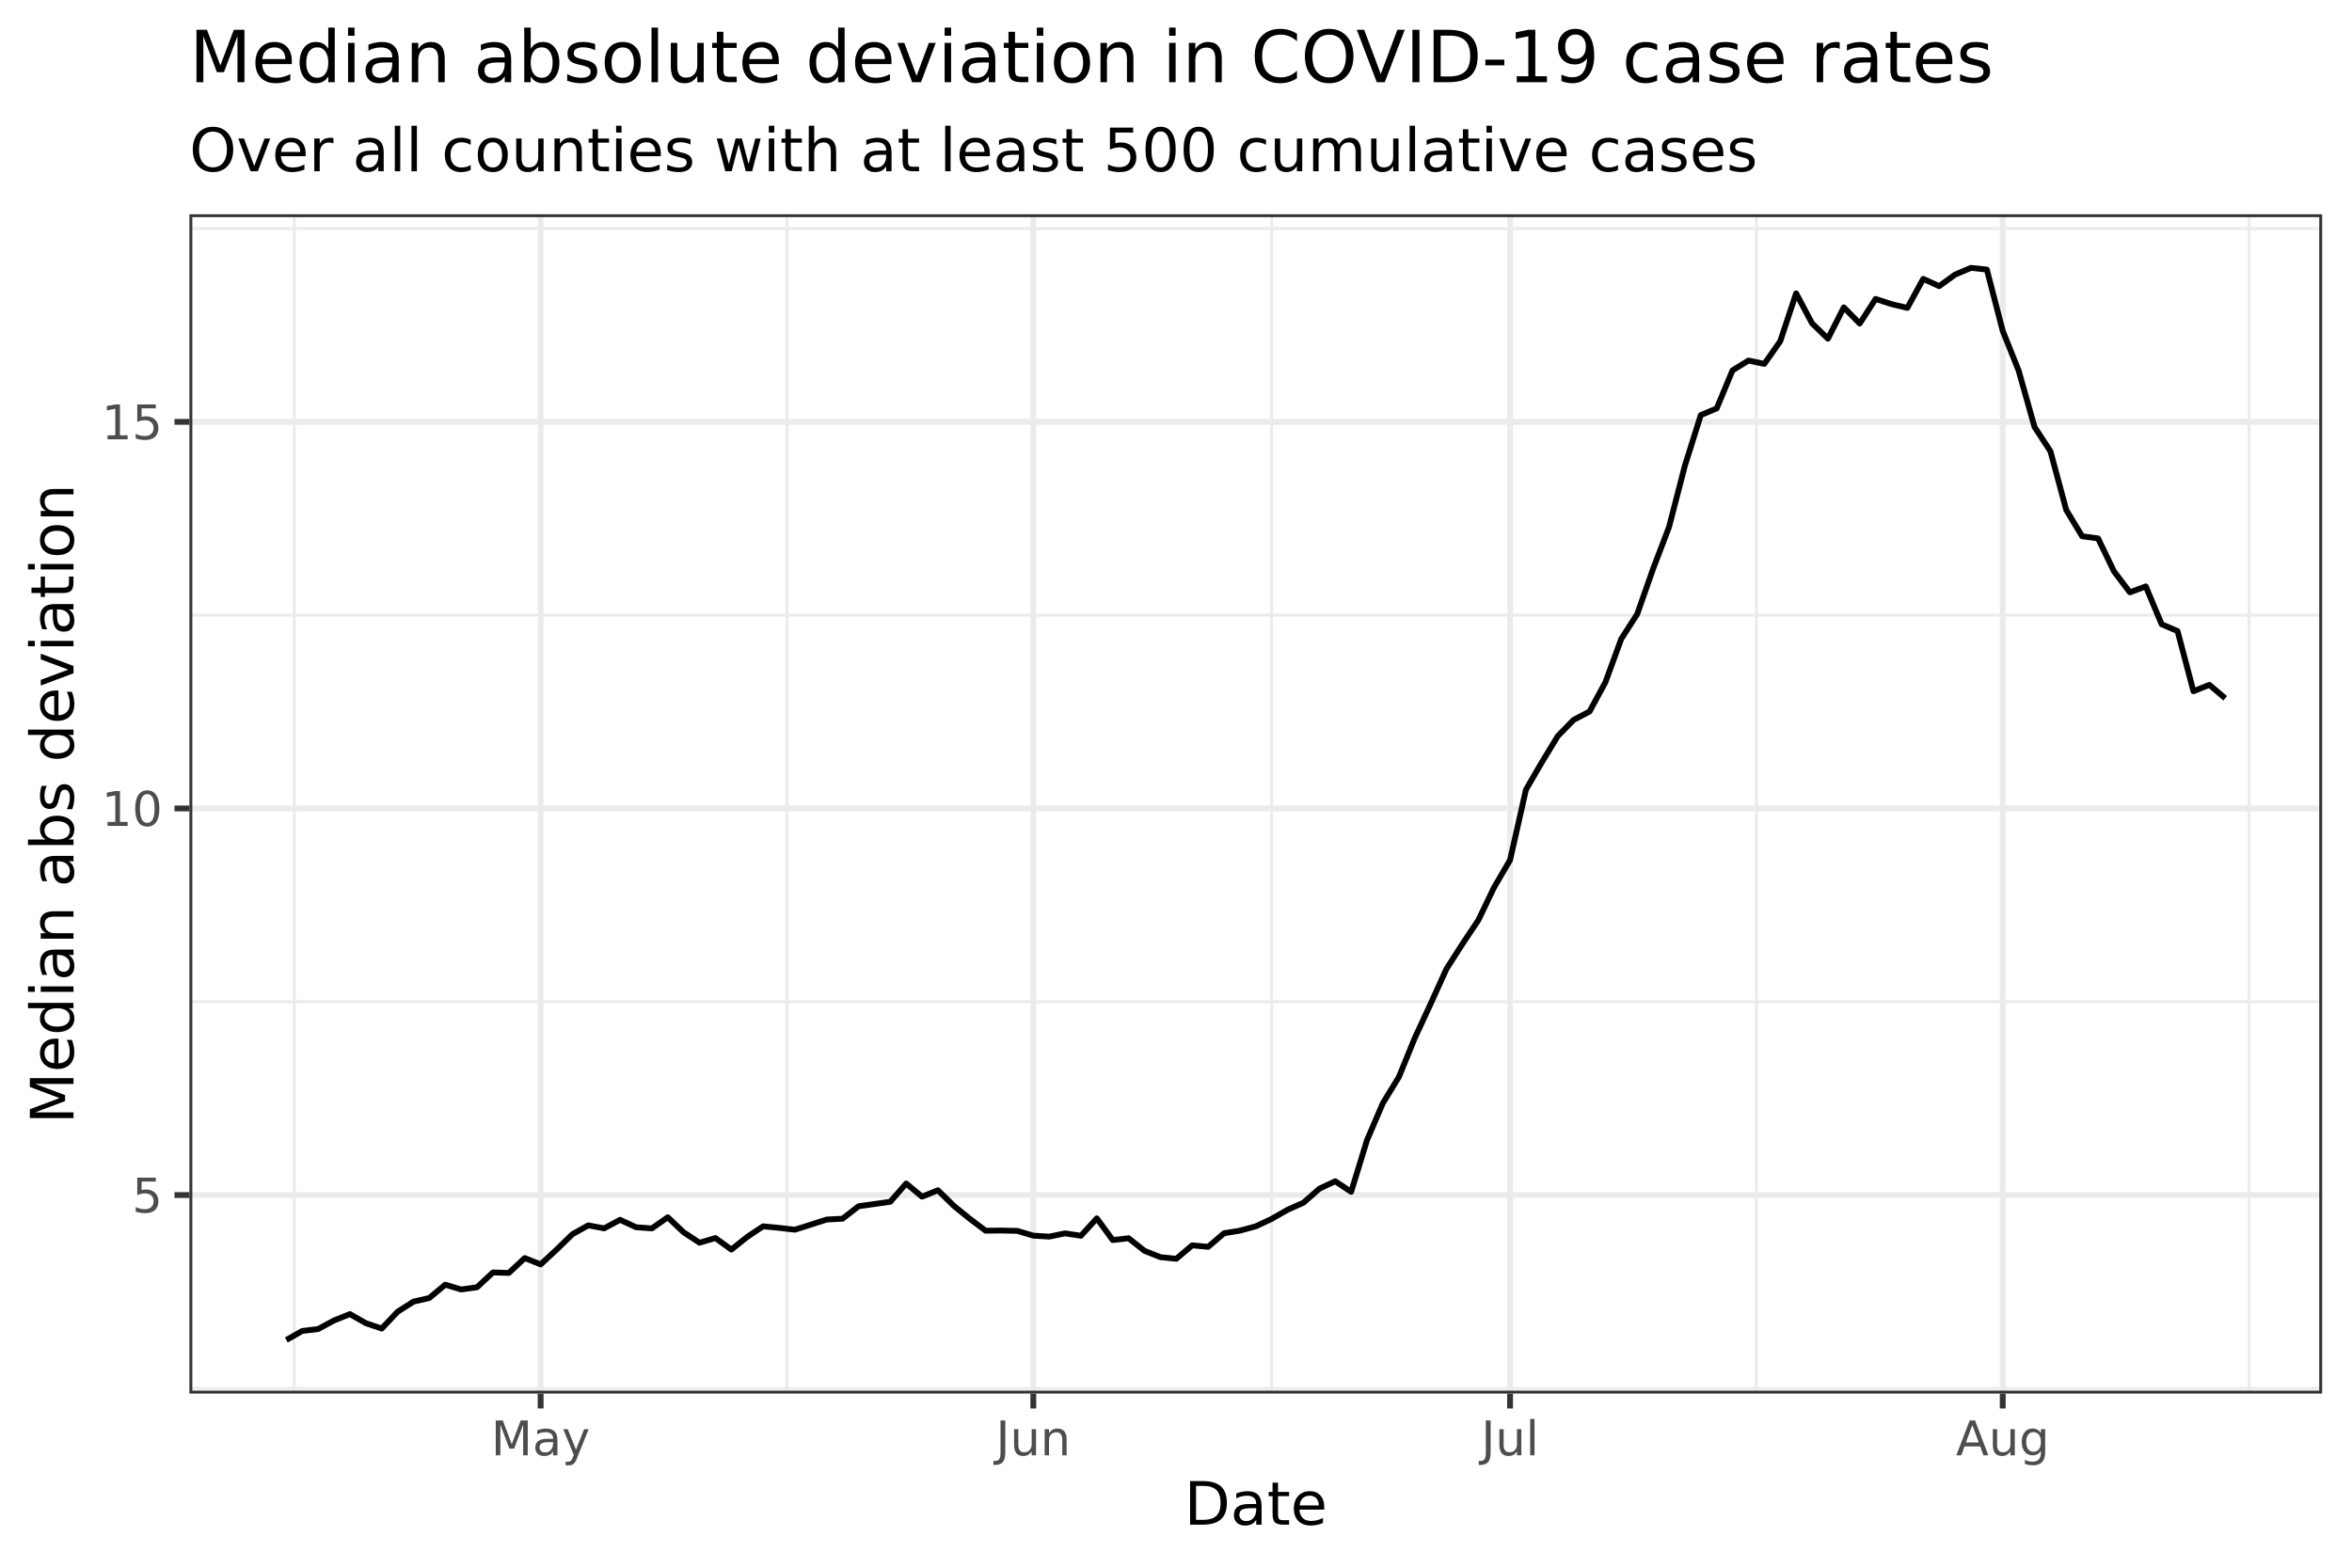
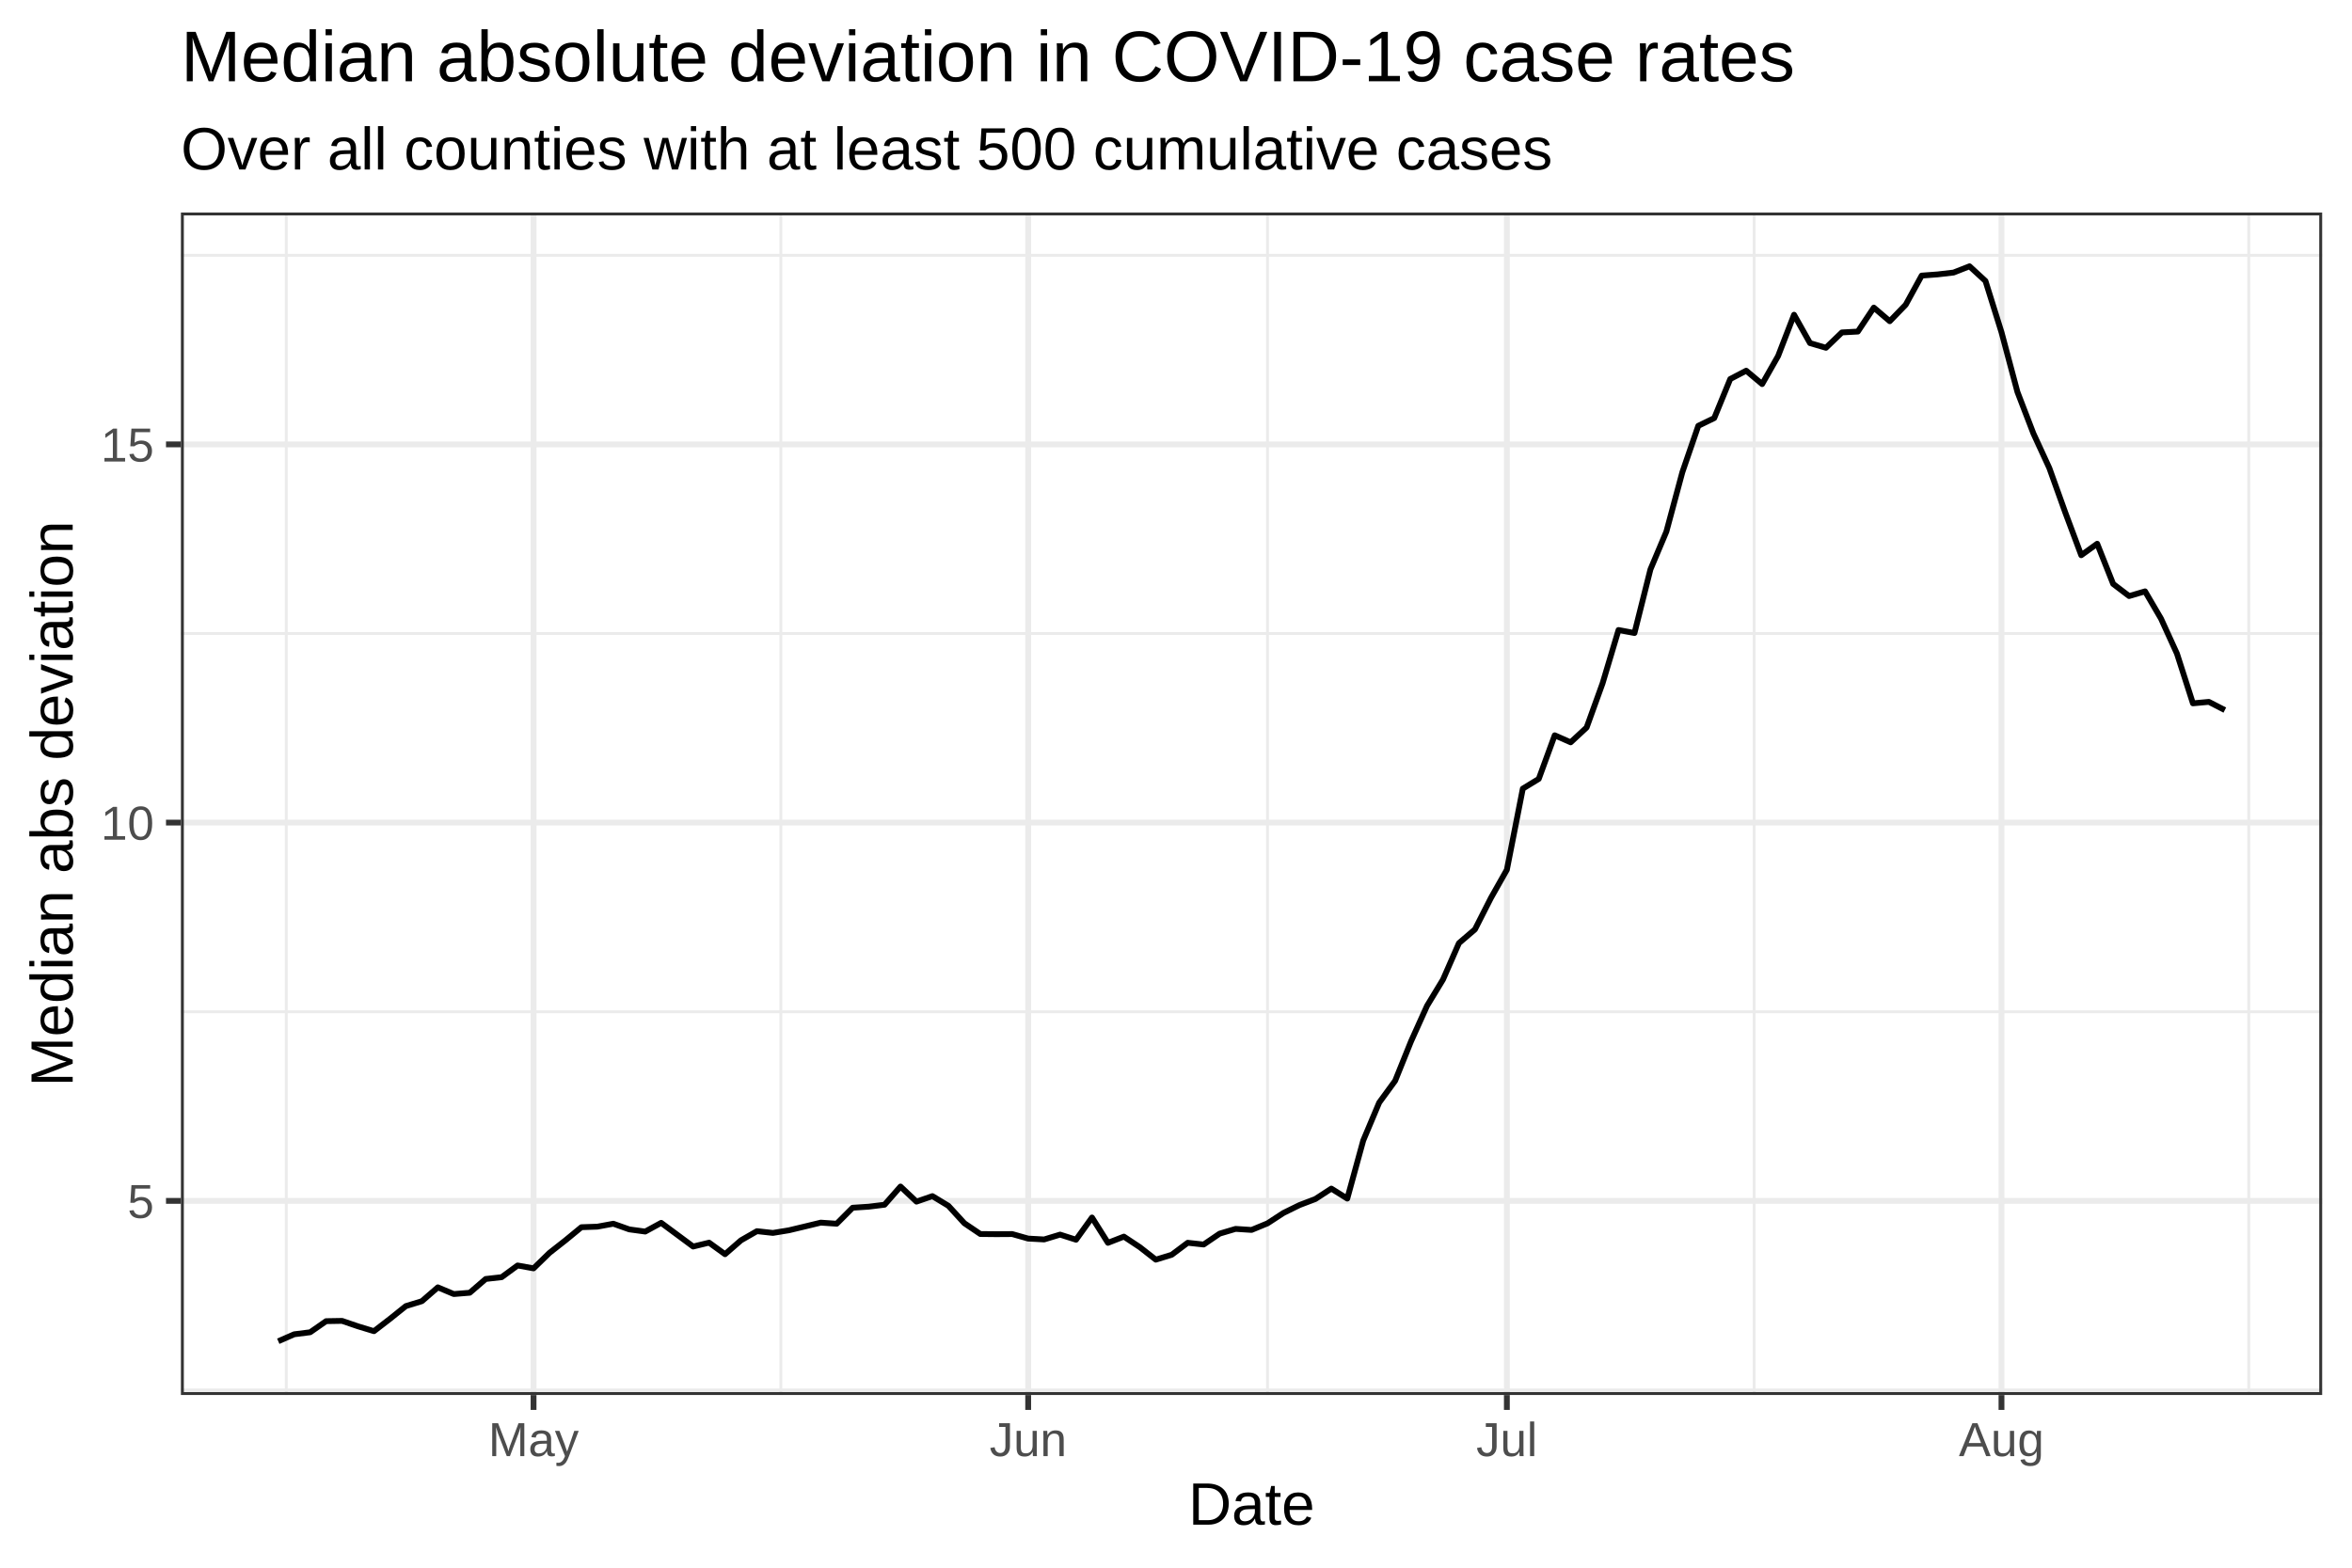
<svg xmlns="http://www.w3.org/2000/svg" viewBox="0 0 432.00 288.00">
  <defs>
    <style type="text/css">
    line, polyline, polygon, path, rect, circle {
      fill: none;
      stroke: #000000;
      stroke-linecap: round;
      stroke-linejoin: round;
      stroke-miterlimit: 10.00;
    }
  </style>
  </defs>
  <rect width="100%" height="100%" style="stroke: none; fill: #FFFFFF;" />
  <rect x="0" y="0.00" width="432.00" height="288.00" style="stroke-width: 1.07; stroke: #FFFFFF; fill: #FFFFFF;" />
  <defs>
-     <clipPath id="cpMzQuNzl8NDI2LjUyfDI1Ni4wMnwzOS4zNg==">
-       <rect x="34.79" y="39.36" width="391.73" height="216.65" />
+     <clipPath id="cpMzMuMjN8NDI2LjUyfDI1Ni4yOHwzOS4wNA==">
+       <rect x="33.23" y="39.04" width="393.29" height="217.23" />
    </clipPath>
  </defs>
-   <rect x="34.79" y="39.36" width="391.73" height="216.65" style="stroke-width: 1.07; stroke: none; fill: #FFFFFF;" clip-path="url(#cpMzQuNzl8NDI2LjUyfDI1Ni4wMnwzOS4zNg==)" />
-   <polyline points="34.79,255.05 426.52,255.05 " style="stroke-width: 0.53; stroke: #EBEBEB; stroke-linecap: butt;" clip-path="url(#cpMzQuNzl8NDI2LjUyfDI1Ni4wMnwzOS4zNg==)" />
-   <polyline points="34.79,184.03 426.52,184.03 " style="stroke-width: 0.53; stroke: #EBEBEB; stroke-linecap: butt;" clip-path="url(#cpMzQuNzl8NDI2LjUyfDI1Ni4wMnwzOS4zNg==)" />
-   <polyline points="34.79,113.01 426.52,113.01 " style="stroke-width: 0.53; stroke: #EBEBEB; stroke-linecap: butt;" clip-path="url(#cpMzQuNzl8NDI2LjUyfDI1Ni4wMnwzOS4zNg==)" />
-   <polyline points="34.79,41.99 426.52,41.99 " style="stroke-width: 0.53; stroke: #EBEBEB; stroke-linecap: butt;" clip-path="url(#cpMzQuNzl8NDI2LjUyfDI1Ni4wMnwzOS4zNg==)" />
-   <polyline points="54.05,256.02 54.05,39.36 " style="stroke-width: 0.53; stroke: #EBEBEB; stroke-linecap: butt;" clip-path="url(#cpMzQuNzl8NDI2LjUyfDI1Ni4wMnwzOS4zNg==)" />
-   <polyline points="144.54,256.02 144.54,39.36 " style="stroke-width: 0.53; stroke: #EBEBEB; stroke-linecap: butt;" clip-path="url(#cpMzQuNzl8NDI2LjUyfDI1Ni4wMnwzOS4zNg==)" />
-   <polyline points="233.57,256.02 233.57,39.36 " style="stroke-width: 0.53; stroke: #EBEBEB; stroke-linecap: butt;" clip-path="url(#cpMzQuNzl8NDI2LjUyfDI1Ni4wMnwzOS4zNg==)" />
-   <polyline points="322.60,256.02 322.60,39.36 " style="stroke-width: 0.53; stroke: #EBEBEB; stroke-linecap: butt;" clip-path="url(#cpMzQuNzl8NDI2LjUyfDI1Ni4wMnwzOS4zNg==)" />
-   <polyline points="413.09,256.02 413.09,39.36 " style="stroke-width: 0.53; stroke: #EBEBEB; stroke-linecap: butt;" clip-path="url(#cpMzQuNzl8NDI2LjUyfDI1Ni4wMnwzOS4zNg==)" />
-   <polyline points="34.79,219.54 426.52,219.54 " style="stroke-width: 1.07; stroke: #EBEBEB; stroke-linecap: butt;" clip-path="url(#cpMzQuNzl8NDI2LjUyfDI1Ni4wMnwzOS4zNg==)" />
-   <polyline points="34.79,148.52 426.52,148.52 " style="stroke-width: 1.07; stroke: #EBEBEB; stroke-linecap: butt;" clip-path="url(#cpMzQuNzl8NDI2LjUyfDI1Ni4wMnwzOS4zNg==)" />
-   <polyline points="34.79,77.50 426.52,77.50 " style="stroke-width: 1.07; stroke: #EBEBEB; stroke-linecap: butt;" clip-path="url(#cpMzQuNzl8NDI2LjUyfDI1Ni4wMnwzOS4zNg==)" />
-   <polyline points="99.30,256.02 99.30,39.36 " style="stroke-width: 1.07; stroke: #EBEBEB; stroke-linecap: butt;" clip-path="url(#cpMzQuNzl8NDI2LjUyfDI1Ni4wMnwzOS4zNg==)" />
-   <polyline points="189.79,256.02 189.79,39.36 " style="stroke-width: 1.07; stroke: #EBEBEB; stroke-linecap: butt;" clip-path="url(#cpMzQuNzl8NDI2LjUyfDI1Ni4wMnwzOS4zNg==)" />
-   <polyline points="277.36,256.02 277.36,39.36 " style="stroke-width: 1.07; stroke: #EBEBEB; stroke-linecap: butt;" clip-path="url(#cpMzQuNzl8NDI2LjUyfDI1Ni4wMnwzOS4zNg==)" />
-   <polyline points="367.85,256.02 367.85,39.36 " style="stroke-width: 1.07; stroke: #EBEBEB; stroke-linecap: butt;" clip-path="url(#cpMzQuNzl8NDI2LjUyfDI1Ni4wMnwzOS4zNg==)" />
-   <polyline points="52.59,246.17 55.51,244.51 58.43,244.16 61.35,242.58 64.27,241.41 67.19,243.08 70.11,244.07 73.03,240.98 75.95,239.12 78.86,238.45 81.78,236.01 84.70,236.89 87.62,236.48 90.54,233.76 93.46,233.85 96.38,231.12 99.30,232.28 102.22,229.58 105.14,226.74 108.05,225.11 110.97,225.66 113.89,224.09 116.81,225.45 119.73,225.67 122.65,223.62 125.57,226.39 128.49,228.30 131.41,227.44 134.33,229.56 137.25,227.23 140.16,225.29 143.08,225.57 146.00,225.91 148.92,224.98 151.84,224.04 154.76,223.89 157.68,221.61 160.60,221.19 163.52,220.78 166.44,217.42 169.35,219.84 172.27,218.66 175.19,221.52 178.11,223.89 181.03,226.09 183.95,226.06 186.87,226.13 189.79,227.00 192.71,227.18 195.63,226.58 198.54,227.02 201.46,223.82 204.38,227.81 207.30,227.48 210.22,229.79 213.14,230.95 216.06,231.25 218.98,228.78 221.90,229.06 224.82,226.56 227.73,226.09 230.65,225.29 233.57,223.92 236.49,222.25 239.41,220.95 242.33,218.38 245.25,217.01 248.17,218.95 251.09,209.44 254.01,202.63 256.93,197.87 259.84,190.74 262.76,184.43 265.68,177.99 268.60,173.43 271.52,169.06 274.44,162.99 277.36,158.00 280.28,145.06 283.20,140.03 286.12,135.23 289.03,132.25 291.95,130.72 294.87,125.34 297.79,117.36 300.71,112.82 303.63,104.50 306.55,96.84 309.47,85.55 312.39,76.26 315.31,75.03 318.22,68.04 321.14,66.24 324.06,66.85 326.98,62.69 329.90,53.89 332.82,59.39 335.74,62.22 338.66,56.47 341.58,59.44 344.50,54.92 347.41,55.87 350.33,56.56 353.25,51.23 356.17,52.57 359.09,50.45 362.01,49.21 364.93,49.52 367.85,60.79 370.77,68.08 373.69,78.44 376.61,82.90 379.52,93.70 382.44,98.52 385.36,98.91 388.28,104.96 391.20,108.82 394.12,107.73 397.04,114.68 399.96,115.94 402.88,126.99 405.80,125.81 408.71,128.28 " style="stroke-width: 1.07; stroke-linecap: butt;" clip-path="url(#cpMzQuNzl8NDI2LjUyfDI1Ni4wMnwzOS4zNg==)" />
-   <rect x="34.79" y="39.36" width="391.73" height="216.65" style="stroke-width: 1.07; stroke: #333333;" clip-path="url(#cpMzQuNzl8NDI2LjUyfDI1Ni4wMnwzOS4zNg==)" />
+   <rect x="33.23" y="39.04" width="393.29" height="217.23" style="stroke-width: 1.07; stroke: none; fill: #FFFFFF;" clip-path="url(#cpMzMuMjN8NDI2LjUyfDI1Ni4yOHwzOS4wNA==)" />
+   <polyline points="33.23,255.35 426.52,255.35 " style="stroke-width: 0.53; stroke: #EBEBEB; stroke-linecap: butt;" clip-path="url(#cpMzMuMjN8NDI2LjUyfDI1Ni4yOHwzOS4wNA==)" />
+   <polyline points="33.23,185.87 426.52,185.87 " style="stroke-width: 0.53; stroke: #EBEBEB; stroke-linecap: butt;" clip-path="url(#cpMzMuMjN8NDI2LjUyfDI1Ni4yOHwzOS4wNA==)" />
+   <polyline points="33.23,116.38 426.52,116.38 " style="stroke-width: 0.53; stroke: #EBEBEB; stroke-linecap: butt;" clip-path="url(#cpMzMuMjN8NDI2LjUyfDI1Ni4yOHwzOS4wNA==)" />
+   <polyline points="33.23,46.90 426.52,46.90 " style="stroke-width: 0.53; stroke: #EBEBEB; stroke-linecap: butt;" clip-path="url(#cpMzMuMjN8NDI2LjUyfDI1Ni4yOHwzOS4wNA==)" />
+   <polyline points="52.58,256.28 52.58,39.04 " style="stroke-width: 0.53; stroke: #EBEBEB; stroke-linecap: butt;" clip-path="url(#cpMzMuMjN8NDI2LjUyfDI1Ni4yOHwzOS4wNA==)" />
+   <polyline points="143.42,256.28 143.42,39.04 " style="stroke-width: 0.53; stroke: #EBEBEB; stroke-linecap: butt;" clip-path="url(#cpMzMuMjN8NDI2LjUyfDI1Ni4yOHwzOS4wNA==)" />
+   <polyline points="232.81,256.28 232.81,39.04 " style="stroke-width: 0.53; stroke: #EBEBEB; stroke-linecap: butt;" clip-path="url(#cpMzMuMjN8NDI2LjUyfDI1Ni4yOHwzOS4wNA==)" />
+   <polyline points="322.19,256.28 322.19,39.04 " style="stroke-width: 0.53; stroke: #EBEBEB; stroke-linecap: butt;" clip-path="url(#cpMzMuMjN8NDI2LjUyfDI1Ni4yOHwzOS4wNA==)" />
+   <polyline points="413.04,256.28 413.04,39.04 " style="stroke-width: 0.53; stroke: #EBEBEB; stroke-linecap: butt;" clip-path="url(#cpMzMuMjN8NDI2LjUyfDI1Ni4yOHwzOS4wNA==)" />
+   <polyline points="33.23,220.61 426.52,220.61 " style="stroke-width: 1.07; stroke: #EBEBEB; stroke-linecap: butt;" clip-path="url(#cpMzMuMjN8NDI2LjUyfDI1Ni4yOHwzOS4wNA==)" />
+   <polyline points="33.23,151.12 426.52,151.12 " style="stroke-width: 1.07; stroke: #EBEBEB; stroke-linecap: butt;" clip-path="url(#cpMzMuMjN8NDI2LjUyfDI1Ni4yOHwzOS4wNA==)" />
+   <polyline points="33.23,81.64 426.52,81.64 " style="stroke-width: 1.07; stroke: #EBEBEB; stroke-linecap: butt;" clip-path="url(#cpMzMuMjN8NDI2LjUyfDI1Ni4yOHwzOS4wNA==)" />
+   <polyline points="98.00,256.28 98.00,39.04 " style="stroke-width: 1.07; stroke: #EBEBEB; stroke-linecap: butt;" clip-path="url(#cpMzMuMjN8NDI2LjUyfDI1Ni4yOHwzOS4wNA==)" />
+   <polyline points="188.85,256.28 188.85,39.04 " style="stroke-width: 1.07; stroke: #EBEBEB; stroke-linecap: butt;" clip-path="url(#cpMzMuMjN8NDI2LjUyfDI1Ni4yOHwzOS4wNA==)" />
+   <polyline points="276.77,256.28 276.77,39.04 " style="stroke-width: 1.07; stroke: #EBEBEB; stroke-linecap: butt;" clip-path="url(#cpMzMuMjN8NDI2LjUyfDI1Ni4yOHwzOS4wNA==)" />
+   <polyline points="367.62,256.28 367.62,39.04 " style="stroke-width: 1.07; stroke: #EBEBEB; stroke-linecap: butt;" clip-path="url(#cpMzMuMjN8NDI2LjUyfDI1Ni4yOHwzOS4wNA==)" />
+   <polyline points="51.11,246.40 54.04,245.12 56.97,244.75 59.90,242.71 62.83,242.66 65.76,243.66 68.69,244.55 71.62,242.29 74.55,239.94 77.49,239.04 80.42,236.50 83.35,237.73 86.28,237.49 89.21,234.96 92.14,234.63 95.07,232.48 98.00,233.01 100.93,230.16 103.86,227.86 106.79,225.45 109.72,225.35 112.65,224.81 115.58,225.85 118.51,226.25 121.44,224.65 124.37,226.82 127.31,229.00 130.24,228.29 133.17,230.41 136.10,227.86 139.03,226.18 141.96,226.50 144.89,226.02 147.82,225.32 150.75,224.61 153.68,224.81 156.61,221.87 159.54,221.68 162.47,221.32 165.40,217.98 168.33,220.75 171.26,219.74 174.20,221.52 177.13,224.72 180.06,226.70 182.99,226.73 185.92,226.71 188.85,227.54 191.78,227.70 194.71,226.81 197.64,227.75 200.57,223.67 203.50,228.32 206.43,227.18 209.36,229.12 212.29,231.41 215.22,230.51 218.15,228.31 221.08,228.63 224.02,226.63 226.95,225.76 229.88,225.95 232.81,224.74 235.74,222.83 238.67,221.39 241.60,220.27 244.53,218.36 247.46,220.19 250.39,209.52 253.32,202.56 256.25,198.55 259.18,191.28 262.11,184.78 265.04,179.95 267.97,173.26 270.91,170.74 273.84,164.97 276.77,159.79 279.70,144.88 282.63,143.09 285.56,135.08 288.49,136.37 291.42,133.65 294.35,125.53 297.28,115.74 300.21,116.29 303.14,104.61 306.07,97.66 309.00,86.76 311.93,78.23 314.86,76.81 317.80,69.63 320.73,68.10 323.66,70.56 326.59,65.40 329.52,57.82 332.45,63.03 335.38,63.89 338.31,61.07 341.24,60.91 344.17,56.51 347.10,59.01 350.03,55.98 352.96,50.63 355.89,50.41 358.82,50.07 361.75,48.92 364.68,51.62 367.62,61.03 370.55,72.01 373.48,79.63 376.41,85.99 379.34,94.16 382.27,102.00 385.20,99.89 388.13,107.27 391.06,109.50 393.99,108.64 396.92,113.65 399.85,120.08 402.78,129.21 405.71,128.94 408.64,130.45 " style="stroke-width: 1.07; stroke-linecap: butt;" clip-path="url(#cpMzMuMjN8NDI2LjUyfDI1Ni4yOHwzOS4wNA==)" />
+   <rect x="33.23" y="39.04" width="393.29" height="217.23" style="stroke-width: 1.07; stroke: #333333;" clip-path="url(#cpMzMuMjN8NDI2LjUyfDI1Ni4yOHwzOS4wNA==)" />
  <defs>
    <clipPath id="cpMC4wMHw0MzIuMDB8Mjg4LjAwfDAuMDA=">
      <rect x="0.00" y="0.00" width="432.00" height="288.00" />
    </clipPath>
  </defs>
  <g clip-path="url(#cpMC4wMHw0MzIuMDB8Mjg4LjAwfDAuMDA=)">
-     <text x="24.26" y="222.75" style="font-size: 8.80px; fill: #4D4D4D; font-family: DejaVu Sans;" textLength="5.60px" lengthAdjust="spacingAndGlyphs">5</text>
+     <text x="23.41" y="223.76" style="font-size: 8.80px; fill: #4D4D4D; font-family: Arial;" textLength="4.89px" lengthAdjust="spacingAndGlyphs">5</text>
  </g>
  <g clip-path="url(#cpMC4wMHw0MzIuMDB8Mjg4LjAwfDAuMDA=)">
-     <text x="18.66" y="151.73" style="font-size: 8.80px; fill: #4D4D4D; font-family: DejaVu Sans;" textLength="11.20px" lengthAdjust="spacingAndGlyphs">10</text>
+     <text x="18.51" y="154.27" style="font-size: 8.80px; fill: #4D4D4D; font-family: Arial;" textLength="9.79px" lengthAdjust="spacingAndGlyphs">10</text>
  </g>
  <g clip-path="url(#cpMC4wMHw0MzIuMDB8Mjg4LjAwfDAuMDA=)">
-     <text x="18.66" y="80.71" style="font-size: 8.80px; fill: #4D4D4D; font-family: DejaVu Sans;" textLength="11.20px" lengthAdjust="spacingAndGlyphs">15</text>
+     <text x="18.51" y="84.79" style="font-size: 8.80px; fill: #4D4D4D; font-family: Arial;" textLength="9.79px" lengthAdjust="spacingAndGlyphs">15</text>
  </g>
-   <polyline points="32.05,219.54 34.79,219.54 " style="stroke-width: 1.07; stroke: #333333; stroke-linecap: butt;" clip-path="url(#cpMC4wMHw0MzIuMDB8Mjg4LjAwfDAuMDA=)" />
-   <polyline points="32.05,148.52 34.79,148.52 " style="stroke-width: 1.07; stroke: #333333; stroke-linecap: butt;" clip-path="url(#cpMC4wMHw0MzIuMDB8Mjg4LjAwfDAuMDA=)" />
-   <polyline points="32.05,77.50 34.79,77.50 " style="stroke-width: 1.07; stroke: #333333; stroke-linecap: butt;" clip-path="url(#cpMC4wMHw0MzIuMDB8Mjg4LjAwfDAuMDA=)" />
-   <polyline points="99.30,258.75 99.30,256.02 " style="stroke-width: 1.07; stroke: #333333; stroke-linecap: butt;" clip-path="url(#cpMC4wMHw0MzIuMDB8Mjg4LjAwfDAuMDA=)" />
-   <polyline points="189.79,258.75 189.79,256.02 " style="stroke-width: 1.07; stroke: #333333; stroke-linecap: butt;" clip-path="url(#cpMC4wMHw0MzIuMDB8Mjg4LjAwfDAuMDA=)" />
-   <polyline points="277.36,258.75 277.36,256.02 " style="stroke-width: 1.07; stroke: #333333; stroke-linecap: butt;" clip-path="url(#cpMC4wMHw0MzIuMDB8Mjg4LjAwfDAuMDA=)" />
-   <polyline points="367.85,258.75 367.85,256.02 " style="stroke-width: 1.07; stroke: #333333; stroke-linecap: butt;" clip-path="url(#cpMC4wMHw0MzIuMDB8Mjg4LjAwfDAuMDA=)" />
+   <polyline points="30.49,220.61 33.23,220.61 " style="stroke-width: 1.07; stroke: #333333; stroke-linecap: butt;" clip-path="url(#cpMC4wMHw0MzIuMDB8Mjg4LjAwfDAuMDA=)" />
+   <polyline points="30.49,151.12 33.23,151.12 " style="stroke-width: 1.07; stroke: #333333; stroke-linecap: butt;" clip-path="url(#cpMC4wMHw0MzIuMDB8Mjg4LjAwfDAuMDA=)" />
+   <polyline points="30.49,81.64 33.23,81.64 " style="stroke-width: 1.07; stroke: #333333; stroke-linecap: butt;" clip-path="url(#cpMC4wMHw0MzIuMDB8Mjg4LjAwfDAuMDA=)" />
+   <polyline points="98.00,259.02 98.00,256.28 " style="stroke-width: 1.07; stroke: #333333; stroke-linecap: butt;" clip-path="url(#cpMC4wMHw0MzIuMDB8Mjg4LjAwfDAuMDA=)" />
+   <polyline points="188.85,259.02 188.85,256.28 " style="stroke-width: 1.07; stroke: #333333; stroke-linecap: butt;" clip-path="url(#cpMC4wMHw0MzIuMDB8Mjg4LjAwfDAuMDA=)" />
+   <polyline points="276.77,259.02 276.77,256.28 " style="stroke-width: 1.07; stroke: #333333; stroke-linecap: butt;" clip-path="url(#cpMC4wMHw0MzIuMDB8Mjg4LjAwfDAuMDA=)" />
+   <polyline points="367.62,259.02 367.62,256.28 " style="stroke-width: 1.07; stroke: #333333; stroke-linecap: butt;" clip-path="url(#cpMC4wMHw0MzIuMDB8Mjg4LjAwfDAuMDA=)" />
  <g clip-path="url(#cpMC4wMHw0MzIuMDB8Mjg4LjAwfDAuMDA=)">
-     <text x="90.20" y="267.36" style="font-size: 8.80px; fill: #4D4D4D; font-family: DejaVu Sans;" textLength="18.19px" lengthAdjust="spacingAndGlyphs">May</text>
+     <text x="89.69" y="267.51" style="font-size: 8.80px; fill: #4D4D4D; font-family: Arial;" textLength="16.62px" lengthAdjust="spacingAndGlyphs">May</text>
  </g>
  <g clip-path="url(#cpMC4wMHw0MzIuMDB8Mjg4LjAwfDAuMDA=)">
-     <text x="182.91" y="267.36" style="font-size: 8.80px; fill: #4D4D4D; font-family: DejaVu Sans;" textLength="13.75px" lengthAdjust="spacingAndGlyphs">Jun</text>
+     <text x="181.75" y="267.51" style="font-size: 8.80px; fill: #4D4D4D; font-family: Arial;" textLength="14.19px" lengthAdjust="spacingAndGlyphs">Jun</text>
  </g>
  <g clip-path="url(#cpMC4wMHw0MzIuMDB8Mjg4LjAwfDAuMDA=)">
-     <text x="272.05" y="267.36" style="font-size: 8.80px; fill: #4D4D4D; font-family: DejaVu Sans;" textLength="10.62px" lengthAdjust="spacingAndGlyphs">Jul</text>
+     <text x="271.14" y="267.51" style="font-size: 8.80px; fill: #4D4D4D; font-family: Arial;" textLength="11.25px" lengthAdjust="spacingAndGlyphs">Jul</text>
  </g>
  <g clip-path="url(#cpMC4wMHw0MzIuMDB8Mjg4LjAwfDAuMDA=)">
-     <text x="359.26" y="267.36" style="font-size: 8.80px; fill: #4D4D4D; font-family: DejaVu Sans;" textLength="17.18px" lengthAdjust="spacingAndGlyphs">Aug</text>
+     <text x="359.79" y="267.51" style="font-size: 8.80px; fill: #4D4D4D; font-family: Arial;" textLength="15.66px" lengthAdjust="spacingAndGlyphs">Aug</text>
  </g>
  <g clip-path="url(#cpMC4wMHw0MzIuMDB8Mjg4LjAwfDAuMDA=)">
-     <text x="217.51" y="280.10" style="font-size: 11.00px; font-family: DejaVu Sans;" textLength="26.29px" lengthAdjust="spacingAndGlyphs">Date</text>
+     <text x="218.26" y="280.10" style="font-size: 11.00px; font-family: Arial;" textLength="23.24px" lengthAdjust="spacingAndGlyphs">Date</text>
  </g>
  <g clip-path="url(#cpMC4wMHw0MzIuMDB8Mjg4LjAwfDAuMDA=)">
-     <text transform="translate(13.50,206.48) rotate(-90)" style="font-size: 11.00px; font-family: DejaVu Sans;" textLength="117.58px" lengthAdjust="spacingAndGlyphs">Median abs deviation</text>
+     <text transform="translate(13.35,199.64) rotate(-90)" style="font-size: 11.00px; font-family: Arial;" textLength="103.96px" lengthAdjust="spacingAndGlyphs">Median abs deviation</text>
  </g>
  <g clip-path="url(#cpMC4wMHw0MzIuMDB8Mjg4LjAwfDAuMDA=)">
-     <text x="34.79" y="31.46" style="font-size: 11.00px; font-family: DejaVu Sans;" textLength="288.04px" lengthAdjust="spacingAndGlyphs">Over all counties with at least 500 cumulative cases</text>
+     <text x="33.23" y="31.14" style="font-size: 11.00px; font-family: Arial;" textLength="251.90px" lengthAdjust="spacingAndGlyphs">Over all counties with at least 500 cumulative cases</text>
  </g>
  <g clip-path="url(#cpMC4wMHw0MzIuMDB8Mjg4LjAwfDAuMDA=)">
-     <text x="34.79" y="15.10" style="font-size: 13.20px; font-family: DejaVu Sans;" textLength="331.61px" lengthAdjust="spacingAndGlyphs">Median absolute deviation in COVID-19 case rates</text>
+     <text x="33.23" y="14.93" style="font-size: 13.20px; font-family: Arial;" textLength="296.43px" lengthAdjust="spacingAndGlyphs">Median absolute deviation in COVID-19 case rates</text>
  </g>
</svg>
